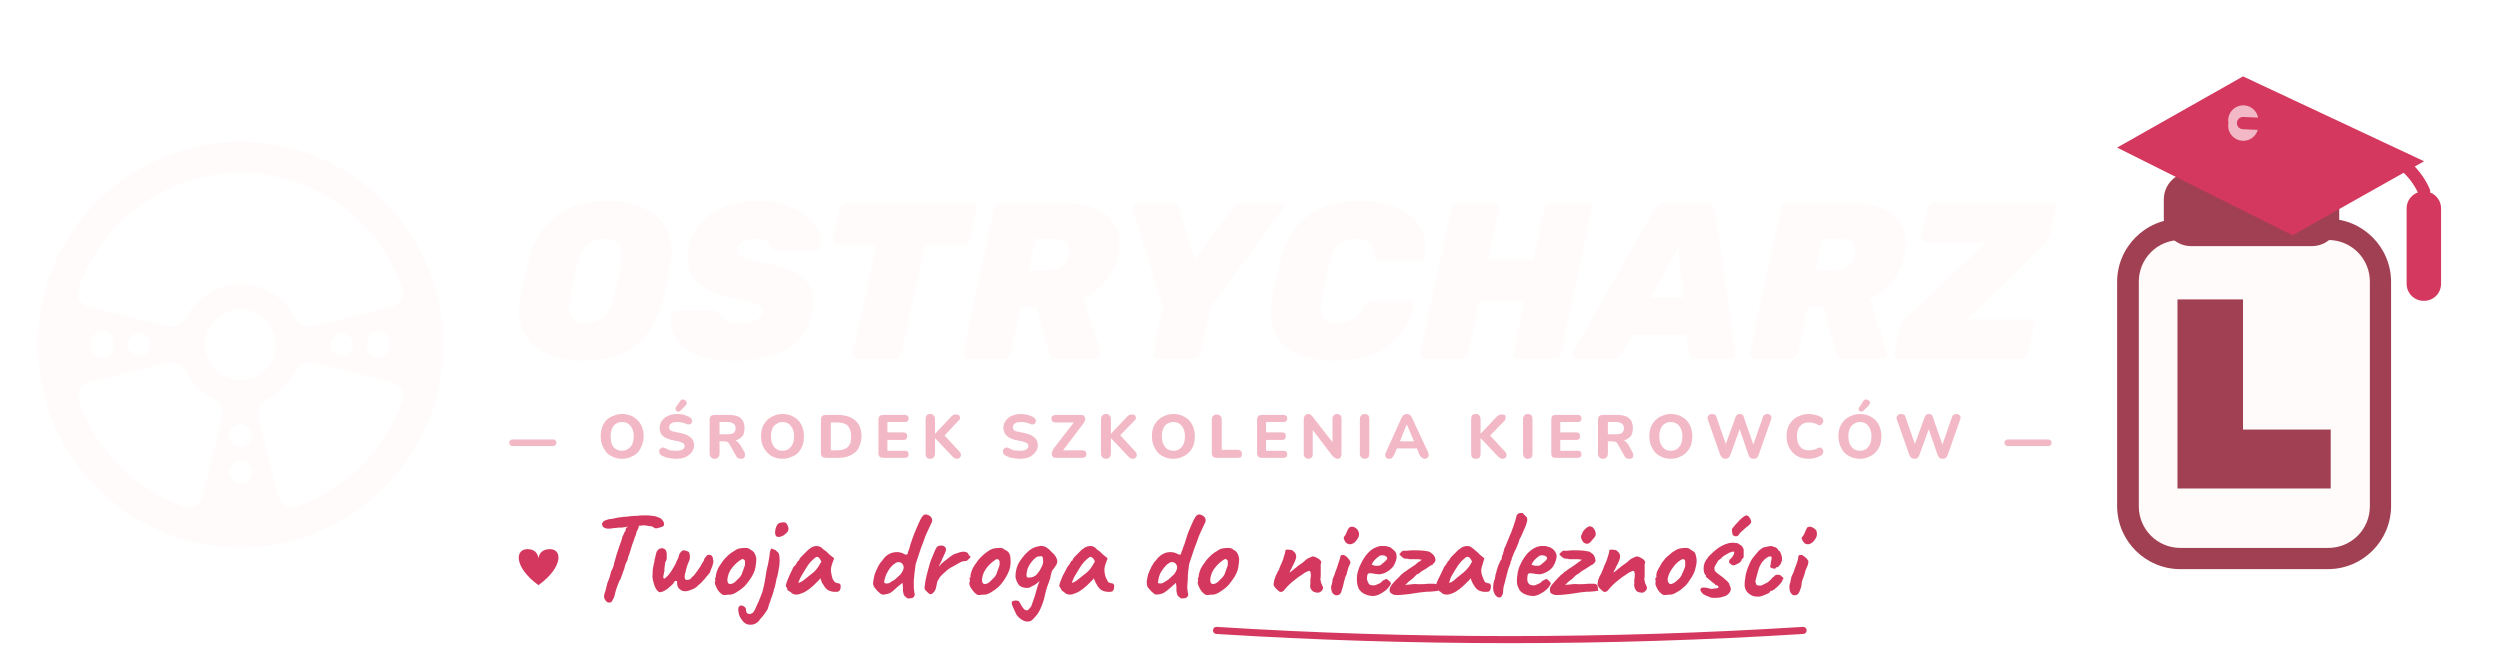
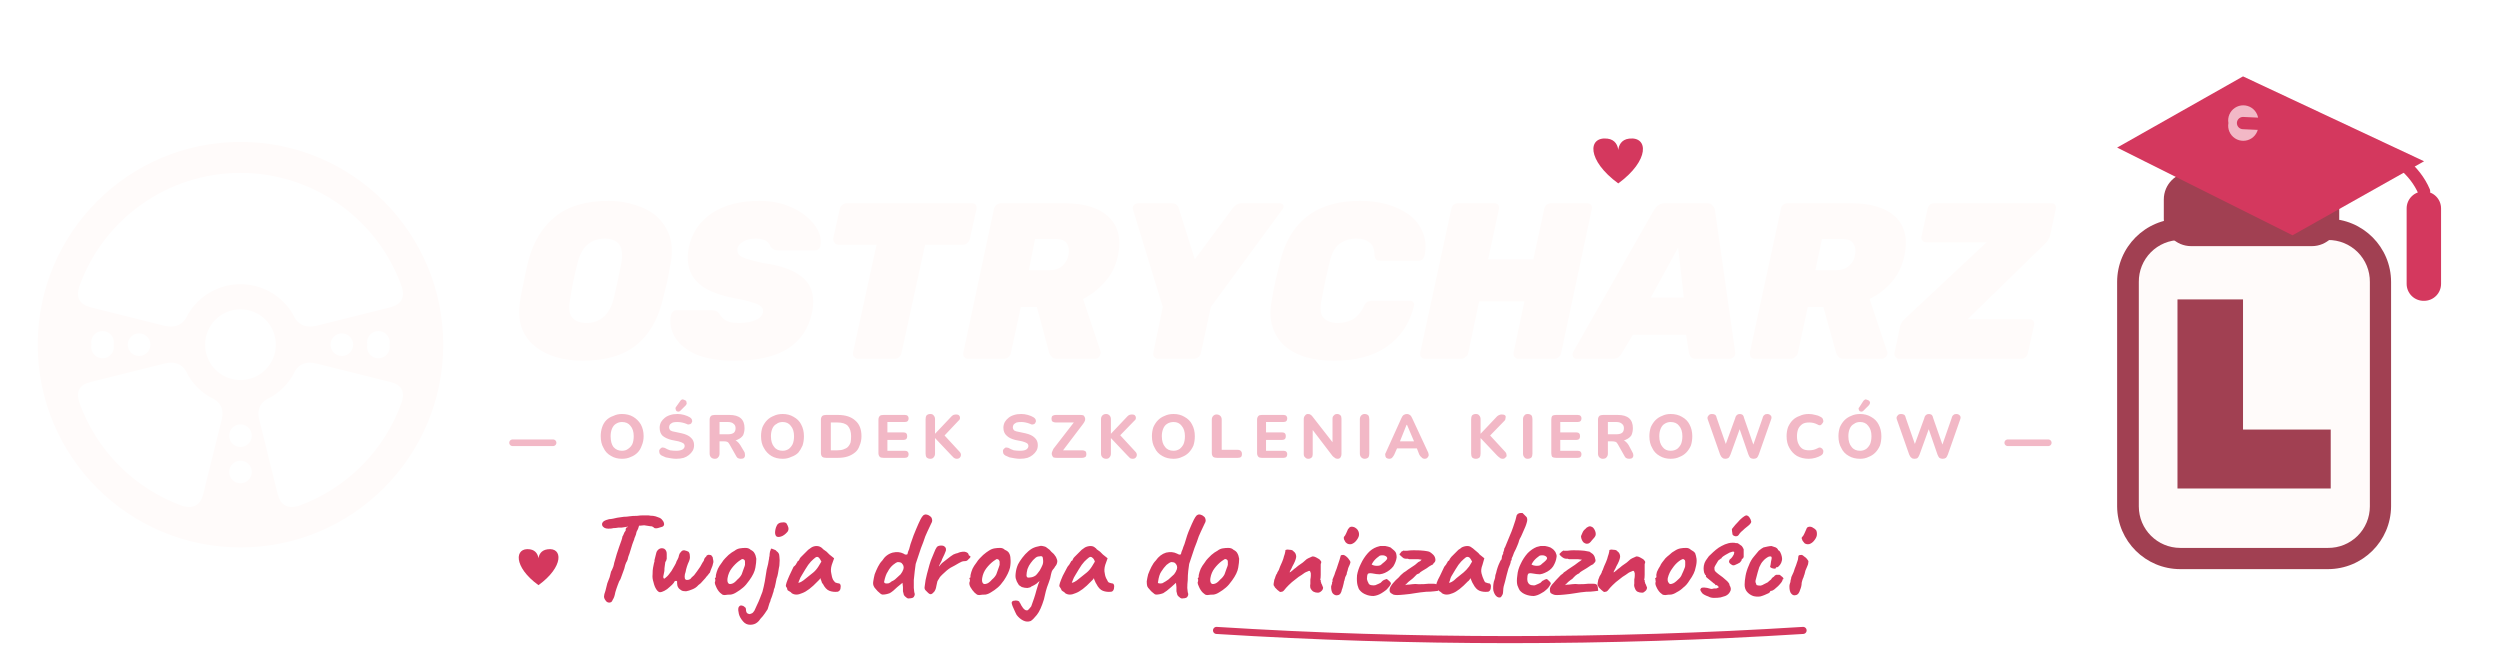
<svg xmlns="http://www.w3.org/2000/svg" viewBox="0 0 5302 1387" width="5302" height="1387" role="img" aria-label="OSK Ostrycharz — Ośrodek Szkolenia Kierowców">
  <path fill="#FFFBFA" d="M80,731A430,430 0 1,1 940,731A430,430 0 1,1 80,731ZM852,608A363,363 0 0,0 168,608Q157,643 193,652L349,691Q385,699 399,666A129,129 0 0,1 621,666Q635,699 671,691L827,652Q863,643 852,608ZM168,853A363,363 0 0,0 387,1073Q422,1083 431,1048L470,891Q479,856 445,842A129,129 0 0,1 399,796Q385,762 349,771L193,810Q157,818 168,853ZM633,1073A363,363 0 0,0 852,853Q863,818 827,810L671,771Q635,762 621,796A129,129 0 0,1 575,842Q541,856 550,891L589,1048Q598,1083 633,1073ZM435,731A75,75 0 1,0 585,731A75,75 0 1,0 435,731ZM701,731A24,24 0 1,0 749,731A24,24 0 1,0 701,731ZM271,731A24,24 0 1,0 319,731A24,24 0 1,0 271,731ZM779,731A24,24 0 1,0 826,731A24,24 0 1,0 779,731ZM194,731A24,24 0 1,0 241,731A24,24 0 1,0 194,731ZM486,924A24,24 0 1,0 534,924A24,24 0 1,0 486,924ZM486,1001A24,24 0 1,0 534,1001A24,24 0 1,0 486,1001Z" />
  <path fill="#FFFBFA" d="M1235 765Q1204 765 1178 757Q1152 749 1133 733Q1114 717 1106 694Q1098 670 1103 638Q1106 618 1111 597Q1115 576 1120 555Q1136 493 1177 460Q1218 426 1291 426Q1321 426 1348 435Q1374 443 1393 459Q1411 476 1420 500Q1428 524 1423 555Q1419 576 1415 597Q1410 618 1405 638Q1389 701 1348 733Q1307 765 1235 765ZM1244 685Q1264 685 1279 673Q1294 661 1301 635Q1306 615 1310 596Q1314 576 1318 557Q1322 530 1313 518Q1303 506 1283 506Q1262 506 1247 518Q1232 530 1225 557Q1220 576 1216 596Q1212 615 1209 635Q1204 661 1213 673Q1223 685 1244 685Z M1558 765Q1509 765 1477 752Q1446 738 1432 716Q1418 693 1423 668Q1424 664 1427 661Q1430 658 1434 658H1509Q1516 658 1520 660Q1523 662 1526 666Q1529 671 1534 676Q1539 680 1547 683Q1555 685 1567 685Q1588 685 1602 679Q1615 674 1618 663Q1620 655 1614 650Q1609 645 1594 641Q1580 636 1555 632Q1520 625 1497 612Q1473 598 1464 576Q1455 554 1461 524Q1471 478 1510 452Q1549 426 1611 426Q1642 426 1667 435Q1692 444 1709 458Q1727 473 1735 489Q1743 506 1740 521Q1740 525 1736 528Q1733 531 1729 531H1650Q1644 531 1641 529Q1637 527 1634 523Q1633 517 1625 511Q1617 506 1603 506Q1587 506 1577 512Q1567 517 1564 527Q1563 535 1567 540Q1571 545 1584 549Q1596 553 1619 558Q1662 564 1687 578Q1712 592 1720 613Q1728 634 1722 664Q1711 714 1670 740Q1629 765 1558 765Z M1819 761Q1815 761 1812 757Q1808 754 1809 748L1859 519H1778Q1773 519 1770 515Q1767 511 1767 506L1781 443Q1782 438 1787 434Q1791 431 1796 431H2061Q2066 431 2069 434Q2072 438 2071 443L2057 506Q2056 511 2052 515Q2048 519 2043 519H1962L1912 748Q1911 754 1907 757Q1903 761 1898 761Z M2053 761Q2048 761 2045 757Q2042 754 2043 748L2108 443Q2109 438 2114 434Q2118 431 2123 431H2257Q2321 431 2351 460Q2382 489 2371 542Q2364 575 2343 598Q2323 621 2297 634L2334 745Q2334 747 2335 748Q2335 749 2334 750Q2333 755 2330 758Q2326 761 2322 761H2242Q2233 761 2230 756Q2226 752 2225 748L2199 651H2165L2144 748Q2143 754 2139 757Q2135 761 2129 761ZM2182 573H2226Q2243 573 2253 564Q2263 555 2266 541Q2269 527 2263 517Q2257 507 2240 507H2195Z M2456 761Q2451 761 2448 757Q2445 754 2446 748L2466 651L2403 445Q2401 440 2404 436Q2408 431 2414 431H2484Q2493 431 2496 435Q2500 439 2500 442L2534 550L2614 442Q2616 439 2621 435Q2626 431 2635 431H2713Q2720 431 2722 436Q2723 441 2719 445L2568 651L2547 748Q2546 754 2542 757Q2537 761 2532 761Z M2829 765Q2797 765 2771 758Q2744 750 2725 734Q2707 718 2699 694Q2691 670 2697 638Q2700 618 2705 596Q2710 574 2715 554Q2726 511 2748 483Q2771 454 2805 440Q2839 426 2885 426Q2914 426 2941 433Q2968 441 2988 455Q3008 470 3017 492Q3027 514 3021 543Q3020 547 3017 550Q3013 553 3009 553H2929Q2922 553 2919 551Q2916 548 2915 541Q2915 521 2904 514Q2894 506 2877 506Q2856 506 2841 517Q2826 528 2820 556Q2810 595 2803 635Q2797 663 2807 674Q2817 685 2837 685Q2854 685 2868 678Q2882 670 2892 651Q2895 643 2899 641Q2903 638 2911 638H2991Q2995 638 2997 641Q3000 644 2999 648Q2992 677 2977 699Q2962 721 2940 736Q2918 751 2890 758Q2862 765 2829 765Z M3023 761Q3017 761 3014 757Q3011 754 3012 748L3078 443Q3079 438 3083 434Q3087 431 3092 431H3169Q3174 431 3177 434Q3180 438 3179 443L3156 550H3252L3275 443Q3276 438 3280 434Q3285 431 3290 431H3366Q3371 431 3374 434Q3377 438 3376 443L3311 748Q3310 754 3306 757Q3302 761 3296 761H3220Q3215 761 3212 757Q3209 754 3210 748L3233 639H3137L3114 748Q3113 754 3108 757Q3104 761 3099 761Z M3344 761Q3338 761 3336 756Q3334 752 3336 747L3508 445Q3511 440 3516 436Q3522 431 3531 431H3620Q3629 431 3632 436Q3636 440 3637 445L3680 747Q3681 753 3677 757Q3673 761 3668 761H3597Q3589 761 3586 757Q3583 753 3582 749L3576 710H3463L3439 750Q3437 754 3433 757Q3428 761 3420 761ZM3501 631H3571L3559 525Z M3721 761Q3716 761 3713 757Q3711 754 3711 748L3777 443Q3777 438 3782 434Q3786 431 3791 431H3925Q3989 431 4020 460Q4050 489 4039 542Q4032 575 4012 598Q3992 621 3965 634L4002 745Q4003 747 4003 748Q4003 749 4003 750Q4002 755 3998 758Q3995 761 3990 761H3911Q3902 761 3898 756Q3895 752 3894 748L3867 651H3834L3813 748Q3812 754 3807 757Q3803 761 3798 761ZM3850 573H3895Q3911 573 3921 564Q3932 555 3934 541Q3937 527 3931 517Q3925 507 3908 507H3864Z M4028 761Q4023 761 4020 757Q4017 754 4018 748L4030 691Q4032 685 4035 681Q4039 677 4041 675L4213 514H4085Q4080 514 4077 510Q4074 507 4075 502L4088 443Q4089 438 4093 434Q4097 431 4103 431H4350Q4356 431 4358 434Q4361 438 4360 443L4348 499Q4347 504 4344 508Q4342 512 4339 515L4173 677H4304Q4309 677 4312 680Q4315 684 4314 689L4301 748Q4300 754 4296 757Q4292 761 4287 761Z" />
  <path fill="#F2B8C6" d="M1319 973Q1306 973 1296 967Q1285 961 1280 950Q1274 940 1274 925Q1274 915 1277 906Q1280 897 1286 891Q1292 885 1301 882Q1309 878 1319 878Q1333 878 1343 884Q1353 890 1359 900Q1365 911 1365 925Q1365 936 1361 945Q1358 954 1352 960Q1346 966 1338 969Q1330 973 1319 973ZM1319 956Q1327 956 1332 952Q1338 948 1341 942Q1344 935 1344 925Q1344 911 1337 903Q1331 895 1319 895Q1312 895 1306 899Q1301 902 1298 909Q1295 916 1295 925Q1295 940 1301 948Q1308 956 1319 956Z M1434 973Q1429 973 1423 972Q1417 971 1412 970Q1407 968 1403 966Q1400 964 1399 962Q1398 959 1398 956Q1398 954 1400 952Q1402 950 1404 949Q1407 949 1410 950Q1415 953 1421 955Q1428 956 1434 956Q1443 956 1448 953Q1452 950 1452 946Q1452 942 1449 940Q1446 938 1439 936L1424 933Q1412 930 1405 924Q1399 918 1399 907Q1399 901 1402 895Q1405 890 1410 886Q1415 882 1422 880Q1428 878 1437 878Q1444 878 1451 880Q1458 882 1463 885Q1466 887 1467 889Q1468 891 1468 894Q1467 896 1466 898Q1464 900 1461 900Q1459 901 1456 899Q1451 897 1446 896Q1442 895 1436 895Q1431 895 1427 896Q1423 898 1421 900Q1419 903 1419 906Q1419 910 1422 913Q1425 915 1432 916L1446 919Q1459 922 1465 928Q1472 934 1472 944Q1472 951 1469 956Q1466 961 1461 965Q1456 969 1450 971Q1443 973 1434 973ZM1443 871Q1441 873 1439 873Q1437 873 1435 872Q1433 870 1433 868Q1432 866 1433 864L1443 850Q1444 848 1447 847Q1449 847 1451 848Q1453 849 1455 850Q1456 852 1456 854Q1457 856 1455 859Z M1516 973Q1511 973 1508 970Q1505 967 1505 962V890Q1505 885 1508 882Q1511 880 1516 880H1547Q1563 880 1571 887Q1579 894 1579 908Q1579 916 1576 923Q1572 929 1565 932Q1558 936 1547 936L1549 933H1554Q1559 933 1563 936Q1567 939 1570 944L1579 959Q1580 962 1580 966Q1580 969 1578 971Q1576 973 1571 973Q1567 973 1564 971Q1562 969 1560 965L1547 942Q1545 938 1542 937Q1540 936 1536 936H1526V962Q1526 967 1523 970Q1521 973 1516 973ZM1526 921H1544Q1552 921 1556 918Q1560 915 1560 908Q1560 902 1556 899Q1552 895 1544 895H1526Z M1660 973Q1646 973 1636 967Q1626 961 1620 950Q1614 940 1614 925Q1614 915 1617 906Q1621 897 1627 891Q1633 885 1641 882Q1649 878 1660 878Q1673 878 1683 884Q1694 890 1699 900Q1705 911 1705 925Q1705 936 1702 945Q1698 954 1693 960Q1687 966 1678 969Q1670 973 1660 973ZM1660 956Q1667 956 1673 952Q1678 948 1681 942Q1684 935 1684 925Q1684 911 1677 903Q1671 895 1660 895Q1652 895 1647 899Q1641 902 1638 909Q1635 916 1635 925Q1635 940 1642 948Q1648 956 1660 956Z M1752 971Q1747 971 1744 969Q1741 966 1741 961V890Q1741 885 1744 882Q1747 880 1752 880H1777Q1801 880 1814 892Q1827 903 1827 925Q1827 936 1823 945Q1820 954 1814 959Q1807 965 1798 968Q1789 971 1777 971ZM1762 955H1776Q1784 955 1789 953Q1795 951 1798 948Q1802 944 1804 938Q1805 933 1805 925Q1805 911 1798 903Q1791 896 1776 896H1762Z M1874 971Q1868 971 1866 969Q1863 966 1863 961V890Q1863 885 1866 882Q1868 880 1874 880H1919Q1923 880 1925 882Q1927 884 1927 887Q1927 891 1925 893Q1923 895 1919 895H1882V917H1916Q1920 917 1922 919Q1924 921 1924 925Q1924 929 1922 931Q1920 933 1916 933H1882V956H1919Q1923 956 1925 958Q1927 960 1927 963Q1927 967 1925 969Q1923 971 1919 971Z M1973 973Q1968 973 1965 970Q1963 967 1963 962V889Q1963 884 1965 881Q1968 878 1973 878Q1978 878 1980 881Q1983 884 1983 889V920H1983L2018 883Q2020 881 2022 880Q2025 879 2028 879Q2032 879 2034 881Q2036 883 2036 886Q2036 890 2033 892L1999 928L1999 919L2035 958Q2038 961 2038 965Q2038 968 2036 970Q2034 973 2029 973Q2026 973 2023 971Q2021 969 2018 966L1983 929H1983V962Q1983 967 1980 970Q1978 973 1973 973Z M2163 973Q2158 973 2152 972Q2146 971 2141 970Q2136 968 2132 966Q2129 964 2128 962Q2127 959 2127 956Q2127 954 2129 952Q2131 950 2133 949Q2136 949 2139 950Q2144 953 2150 955Q2157 956 2163 956Q2173 956 2177 953Q2181 950 2181 946Q2181 942 2178 940Q2175 938 2168 936L2153 933Q2141 930 2135 924Q2128 918 2128 907Q2128 901 2131 895Q2134 890 2139 886Q2144 882 2151 880Q2157 878 2166 878Q2173 878 2180 880Q2187 882 2192 885Q2195 887 2196 889Q2197 891 2197 894Q2196 896 2195 898Q2193 900 2191 900Q2188 901 2185 899Q2180 897 2175 896Q2171 895 2166 895Q2160 895 2156 896Q2152 898 2150 900Q2148 903 2148 906Q2148 910 2151 913Q2154 915 2161 916L2175 919Q2188 922 2194 928Q2201 934 2201 944Q2201 951 2198 956Q2195 961 2190 965Q2185 969 2179 971Q2172 973 2163 973Z M2241 971Q2237 971 2234 970Q2232 968 2231 965Q2230 963 2231 959Q2232 956 2234 952L2282 890V896H2239Q2235 896 2232 894Q2230 892 2230 888Q2230 884 2232 882Q2235 880 2239 880H2291Q2295 880 2298 881Q2300 883 2301 886Q2302 888 2301 892Q2300 895 2297 899L2250 961V955H2295Q2299 955 2302 957Q2304 959 2304 963Q2304 967 2302 969Q2299 971 2295 971Z M2346 973Q2341 973 2338 970Q2335 967 2335 962V889Q2335 884 2338 881Q2341 878 2346 878Q2350 878 2353 881Q2356 884 2356 889V920H2356L2391 883Q2393 881 2395 880Q2398 879 2401 879Q2405 879 2407 881Q2409 883 2409 886Q2409 890 2406 892L2371 928L2372 919L2408 958Q2411 961 2411 965Q2411 968 2409 970Q2407 973 2402 973Q2398 973 2396 971Q2394 969 2391 966L2356 929H2356V962Q2356 967 2353 970Q2351 973 2346 973Z M2489 973Q2475 973 2465 967Q2454 961 2449 950Q2443 940 2443 925Q2443 915 2446 906Q2450 897 2456 891Q2462 885 2470 882Q2478 878 2489 878Q2502 878 2512 884Q2523 890 2528 900Q2534 911 2534 925Q2534 936 2531 945Q2527 954 2521 960Q2515 966 2507 969Q2499 973 2489 973ZM2489 956Q2496 956 2502 952Q2507 948 2510 942Q2513 935 2513 925Q2513 911 2506 903Q2500 895 2489 895Q2481 895 2475 899Q2470 902 2467 909Q2464 916 2464 925Q2464 940 2471 948Q2477 956 2489 956Z M2581 971Q2576 971 2573 969Q2570 966 2570 961V890Q2570 885 2573 882Q2576 879 2580 879Q2585 879 2588 882Q2591 885 2591 890V954H2625Q2630 954 2632 957Q2634 959 2634 963Q2634 967 2632 969Q2630 971 2625 971Z M2676 971Q2671 971 2669 969Q2666 966 2666 961V890Q2666 885 2669 882Q2671 880 2676 880H2722Q2726 880 2728 882Q2730 884 2730 887Q2730 891 2728 893Q2726 895 2722 895H2685V917H2719Q2723 917 2725 919Q2727 921 2727 925Q2727 929 2725 931Q2723 933 2719 933H2685V956H2722Q2726 956 2728 958Q2730 960 2730 963Q2730 967 2728 969Q2726 971 2722 971Z M2775 973Q2770 973 2768 970Q2765 968 2765 963V889Q2765 884 2768 881Q2770 878 2774 878Q2778 878 2780 880Q2782 881 2784 884L2830 943H2826V888Q2826 883 2829 881Q2831 878 2836 878Q2840 878 2843 881Q2845 883 2845 888V963Q2845 967 2843 970Q2841 973 2837 973Q2833 973 2831 971Q2829 970 2826 967L2781 908H2784V963Q2784 968 2782 970Q2779 973 2775 973Z M2894 973Q2890 973 2887 970Q2884 967 2884 962V889Q2884 884 2887 881Q2890 878 2894 878Q2899 878 2902 881Q2904 884 2904 889V962Q2904 967 2902 970Q2899 973 2894 973Z M2946 973Q2943 973 2940 971Q2938 969 2938 966Q2937 963 2939 960L2972 887Q2974 882 2977 880Q2980 878 2984 878Q2987 878 2990 880Q2993 882 2995 887L3029 960Q3030 963 3030 966Q3029 969 3027 971Q3025 973 3022 973Q3017 973 3015 970Q3012 968 3010 964L3003 946L3011 951H2956L2965 946L2957 964Q2955 968 2953 970Q2951 973 2946 973ZM2983 901 2967 941 2963 936H3004L3001 941L2984 901Z M3130 973Q3125 973 3122 970Q3120 967 3120 962V889Q3120 884 3122 881Q3125 878 3130 878Q3135 878 3137 881Q3140 884 3140 889V920H3140L3175 883Q3177 881 3180 880Q3182 879 3185 879Q3190 879 3192 881Q3194 883 3193 886Q3193 890 3191 892L3156 928L3156 919L3192 958Q3195 961 3195 965Q3196 968 3193 970Q3191 973 3187 973Q3183 973 3181 971Q3178 969 3175 966L3140 929H3140V962Q3140 967 3138 970Q3135 973 3130 973Z M3240 973Q3235 973 3233 970Q3230 967 3230 962V889Q3230 884 3233 881Q3235 878 3240 878Q3245 878 3248 881Q3250 884 3250 889V962Q3250 967 3248 970Q3245 973 3240 973Z M3300 971Q3295 971 3292 969Q3290 966 3290 961V890Q3290 885 3292 882Q3295 880 3300 880H3346Q3350 880 3352 882Q3354 884 3354 887Q3354 891 3352 893Q3350 895 3346 895H3309V917H3343Q3347 917 3349 919Q3351 921 3351 925Q3351 929 3349 931Q3347 933 3343 933H3309V956H3346Q3350 956 3352 958Q3354 960 3354 963Q3354 967 3352 969Q3350 971 3346 971Z M3399 973Q3395 973 3392 970Q3389 967 3389 962V890Q3389 885 3392 882Q3395 880 3400 880H3431Q3447 880 3455 887Q3463 894 3463 908Q3463 916 3460 923Q3456 929 3449 932Q3442 936 3431 936L3432 933H3438Q3443 933 3447 936Q3451 939 3454 944L3462 959Q3464 962 3464 966Q3464 969 3462 971Q3460 973 3455 973Q3451 973 3448 971Q3446 969 3444 965L3431 942Q3429 938 3426 937Q3423 936 3419 936H3410V962Q3410 967 3407 970Q3405 973 3399 973ZM3410 921H3428Q3436 921 3440 918Q3444 915 3444 908Q3444 902 3440 899Q3436 895 3428 895H3410Z M3543 973Q3530 973 3520 967Q3509 961 3504 950Q3498 940 3498 925Q3498 915 3501 906Q3505 897 3511 891Q3517 885 3525 882Q3533 878 3543 878Q3557 878 3567 884Q3578 890 3583 900Q3589 911 3589 925Q3589 936 3586 945Q3582 954 3576 960Q3570 966 3562 969Q3554 973 3543 973ZM3543 956Q3551 956 3557 952Q3562 948 3565 942Q3568 935 3568 925Q3568 911 3561 903Q3555 895 3543 895Q3536 895 3530 899Q3525 902 3522 909Q3519 916 3519 925Q3519 940 3526 948Q3532 956 3543 956Z M3659 973Q3655 973 3653 971Q3650 969 3648 964L3622 890Q3620 885 3623 882Q3625 878 3631 878Q3635 878 3638 880Q3640 882 3641 887L3663 950H3657L3680 887Q3681 882 3684 880Q3686 878 3690 878Q3693 878 3696 880Q3698 882 3699 887L3721 950H3716L3738 887Q3739 882 3742 880Q3744 878 3748 878Q3753 878 3756 882Q3758 885 3756 890L3730 964Q3728 969 3726 971Q3723 973 3719 973Q3715 973 3712 971Q3710 969 3708 964L3688 906H3691L3670 964Q3668 969 3666 971Q3663 973 3659 973Z M3836 973Q3822 973 3811 967Q3801 961 3795 950Q3789 940 3789 925Q3789 915 3792 906Q3796 897 3802 891Q3808 885 3817 882Q3825 878 3836 878Q3843 878 3850 880Q3856 881 3861 884Q3865 886 3866 889Q3867 892 3867 894Q3866 897 3864 899Q3863 901 3860 902Q3857 902 3854 900Q3850 898 3846 897Q3842 896 3837 896Q3828 896 3823 899Q3817 903 3814 909Q3811 916 3811 925Q3811 935 3814 941Q3817 948 3823 952Q3828 955 3837 955Q3841 955 3846 954Q3850 953 3854 951Q3857 949 3860 949Q3863 950 3865 952Q3866 954 3867 956Q3867 959 3866 962Q3865 964 3862 966Q3857 969 3850 971Q3843 973 3836 973Z M3945 973Q3931 973 3921 967Q3910 961 3905 950Q3899 940 3899 925Q3899 915 3902 906Q3906 897 3912 891Q3918 885 3926 882Q3934 878 3945 878Q3958 878 3968 884Q3979 890 3984 900Q3990 911 3990 925Q3990 936 3987 945Q3983 954 3977 960Q3971 966 3963 969Q3955 973 3945 973ZM3945 956Q3952 956 3958 952Q3963 948 3966 942Q3969 935 3969 925Q3969 911 3962 903Q3956 895 3945 895Q3937 895 3932 899Q3926 902 3923 909Q3920 916 3920 925Q3920 940 3927 948Q3933 956 3945 956ZM3952 871Q3950 873 3948 873Q3946 873 3944 872Q3942 870 3942 868Q3941 866 3943 864L3952 850Q3954 848 3956 847Q3958 847 3960 848Q3963 849 3964 850Q3966 852 3966 854Q3966 856 3964 859Z M4060 973Q4056 973 4054 971Q4051 969 4049 964L4023 890Q4021 885 4024 882Q4026 878 4032 878Q4036 878 4039 880Q4041 882 4042 887L4064 950H4058L4081 887Q4082 882 4085 880Q4087 878 4091 878Q4094 878 4097 880Q4099 882 4100 887L4122 950H4117L4139 887Q4140 882 4143 880Q4145 878 4149 878Q4154 878 4157 882Q4159 885 4157 890L4131 964Q4129 969 4127 971Q4124 973 4120 973Q4116 973 4113 971Q4111 969 4109 964L4089 906H4092L4071 964Q4069 969 4067 971Q4065 973 4060 973Z" />
  <path stroke="#F2B8C6" stroke-width="14" stroke-linecap="round" d="M1087,939h86M4258,939h86" />
  <path fill="#D4385E" d="M1292 1278Q1287 1278 1284 1273Q1281 1269 1281 1265Q1281 1261 1284 1253Q1286 1245 1288 1237Q1291 1229 1293 1224Q1294 1220 1295 1216Q1296 1213 1296 1212Q1297 1211 1299 1206Q1301 1202 1302 1197Q1302 1195 1304 1189Q1306 1183 1308 1175Q1311 1167 1313 1160Q1316 1152 1318 1146Q1320 1140 1320 1138Q1322 1135 1323 1132Q1324 1129 1325 1128Q1326 1127 1327 1125Q1327 1124 1327 1122Q1327 1121 1328 1120Q1329 1120 1329 1118Q1330 1118 1330 1118Q1330 1119 1332 1117L1333 1108L1357 1108Q1356 1111 1355 1116Q1354 1121 1350 1128Q1349 1134 1347 1138Q1345 1142 1345 1144Q1345 1144 1343 1149Q1341 1154 1339 1161Q1337 1168 1335 1174Q1332 1181 1331 1187Q1329 1192 1328 1193Q1326 1197 1324 1206Q1321 1214 1316 1228Q1313 1232 1310 1241Q1307 1249 1305 1256Q1303 1267 1300 1271Q1298 1276 1296 1277Q1294 1278 1292 1278ZM1295 1121Q1284 1122 1280 1118Q1276 1115 1277 1110Q1278 1107 1281 1105Q1284 1103 1292 1101Q1295 1101 1300 1100Q1304 1099 1309 1098Q1317 1097 1323 1096Q1329 1096 1335 1095Q1341 1094 1351 1094Q1358 1093 1364 1093Q1369 1093 1369 1093Q1370 1093 1375 1093Q1380 1094 1385 1094Q1391 1095 1393 1096Q1400 1098 1403 1101Q1407 1105 1408 1109Q1409 1112 1408 1114Q1407 1116 1405 1117Q1399 1119 1395 1120Q1391 1121 1388 1120Q1386 1118 1384 1117Q1383 1116 1379 1116Q1374 1115 1366 1114Q1358 1115 1353 1115Q1347 1115 1347 1117L1331 1117L1318 1119Q1316 1119 1311 1119Q1306 1120 1301 1120Q1297 1121 1295 1121Z M1400 1256Q1396 1256 1392 1250Q1388 1244 1386 1235Q1383 1226 1384 1218Q1384 1209 1385 1204Q1386 1199 1387 1194Q1388 1192 1388 1191Q1388 1190 1388 1188Q1389 1185 1390 1180Q1391 1175 1392 1172Q1393 1169 1394 1168Q1397 1164 1401 1163Q1405 1162 1409 1164Q1412 1166 1413 1169Q1414 1171 1414 1175Q1414 1180 1414 1185Q1413 1190 1411 1192Q1411 1193 1410 1199Q1409 1205 1409 1211Q1408 1217 1407 1221Q1406 1225 1408 1227Q1409 1228 1413 1224Q1417 1221 1424 1211Q1429 1203 1431 1199Q1434 1194 1435 1190Q1437 1187 1439 1182Q1440 1177 1441 1175Q1442 1172 1444 1171Q1446 1167 1451 1167Q1456 1168 1460 1170Q1463 1173 1463 1179Q1464 1184 1461 1191Q1459 1195 1457 1201Q1455 1207 1454 1213Q1452 1218 1452 1223Q1452 1228 1454 1229Q1455 1230 1457 1230Q1461 1230 1464 1228Q1466 1225 1472 1220Q1474 1217 1478 1212Q1481 1208 1485 1202Q1488 1197 1490 1193Q1493 1189 1493 1188Q1493 1186 1495 1183Q1497 1181 1498 1180Q1498 1178 1501 1177Q1503 1176 1506 1177Q1509 1177 1510 1180Q1512 1181 1512 1185Q1513 1189 1513 1192Q1512 1195 1511 1200Q1509 1205 1507 1210Q1506 1215 1504 1216Q1503 1217 1501 1220Q1498 1223 1496 1226Q1489 1234 1486 1237Q1483 1239 1481 1241Q1476 1247 1468 1250Q1461 1253 1455 1254Q1448 1254 1445 1252Q1436 1247 1436 1237Q1436 1235 1436 1233Q1435 1232 1435 1232Q1434 1232 1432 1232Q1430 1233 1429 1236Q1426 1240 1420 1245Q1415 1250 1409 1253Q1403 1256 1400 1256Z M1537 1262Q1534 1262 1532 1261Q1530 1259 1527 1257Q1522 1252 1519 1245Q1516 1239 1516 1235Q1517 1233 1517 1231Q1517 1229 1517 1229Q1516 1227 1516 1227Q1517 1226 1517 1225Q1519 1225 1518 1222Q1518 1220 1520 1213Q1522 1206 1526 1200Q1528 1197 1531 1193Q1534 1188 1538 1184Q1542 1180 1545 1177Q1552 1171 1558 1168Q1563 1164 1569 1163Q1575 1162 1581 1162Q1588 1162 1592 1166Q1598 1169 1600 1173Q1603 1178 1604 1185Q1604 1193 1602 1204Q1600 1216 1589 1231Q1582 1241 1576 1246Q1569 1252 1562 1256Q1556 1260 1550 1261Q1543 1261 1537 1262ZM1564 1229Q1570 1224 1573 1218Q1575 1212 1578 1204Q1579 1202 1580 1198Q1580 1195 1580 1191Q1580 1188 1578 1187Q1576 1185 1573 1186Q1571 1187 1567 1190Q1559 1196 1552 1205Q1545 1214 1543 1226Q1542 1233 1544 1236Q1546 1240 1552 1238Q1557 1237 1564 1229Z M1606 1320Q1600 1325 1591 1325Q1582 1325 1576 1318Q1569 1310 1567 1302Q1565 1294 1566 1289Q1568 1284 1572 1284Q1573 1284 1576 1285Q1578 1286 1580 1288Q1582 1289 1582 1292Q1582 1296 1583 1298Q1584 1301 1588 1302Q1590 1303 1594 1301Q1597 1300 1600 1295Q1602 1291 1605 1284Q1609 1276 1612 1268Q1615 1260 1617 1255Q1620 1244 1622 1233Q1624 1221 1626 1208Q1628 1201 1629 1196Q1630 1191 1630 1190Q1630 1189 1631 1185Q1631 1182 1632 1179Q1632 1175 1633 1170Q1635 1165 1635 1164Q1635 1163 1638 1164Q1641 1165 1643 1166Q1646 1167 1647 1169Q1650 1171 1651 1173Q1653 1176 1653 1181Q1654 1187 1653 1198Q1653 1200 1652 1204Q1651 1209 1650 1216Q1649 1222 1647 1227Q1646 1233 1645 1237Q1644 1241 1643 1246Q1641 1250 1641 1252Q1641 1254 1639 1259Q1638 1263 1636 1268Q1634 1272 1634 1274Q1634 1275 1632 1279Q1631 1283 1628 1292Q1626 1295 1622 1301Q1618 1307 1613 1312Q1609 1318 1606 1320ZM1646 1137Q1643 1133 1644 1126Q1645 1118 1649 1112Q1653 1108 1659 1108Q1665 1107 1668 1110Q1671 1115 1672 1119Q1673 1124 1670 1128Q1663 1136 1656 1138Q1649 1140 1646 1137Z M1679 1258Q1678 1256 1674 1254Q1670 1252 1670 1251Q1670 1250 1669 1247Q1668 1245 1667 1244Q1666 1242 1668 1236Q1670 1230 1674 1221Q1678 1212 1683 1202Q1686 1200 1688 1197Q1690 1193 1691 1192Q1691 1191 1692 1190Q1693 1189 1694 1189L1696 1185Q1696 1184 1699 1181Q1702 1178 1706 1174Q1710 1170 1714 1166Q1718 1163 1721 1161Q1726 1158 1732 1158Q1738 1158 1743 1162Q1743 1162 1746 1165Q1749 1167 1753 1170Q1756 1173 1759 1176L1769 1184L1764 1198Q1761 1208 1763 1216Q1764 1224 1767 1230Q1769 1233 1771 1235Q1773 1236 1777 1237Q1779 1237 1781 1238Q1783 1240 1783 1243Q1783 1249 1781 1252Q1778 1255 1776 1255Q1767 1256 1759 1253Q1751 1250 1745 1238Q1743 1237 1742 1232Q1740 1228 1740 1226Q1739 1228 1737 1230Q1735 1232 1734 1233Q1715 1253 1701 1258Q1688 1264 1679 1258ZM1693 1236Q1695 1236 1699 1234Q1703 1232 1710 1226Q1719 1219 1725 1214Q1731 1209 1736 1201L1742 1191Q1739 1185 1737 1183Q1735 1181 1733 1181Q1730 1181 1725 1186Q1720 1190 1714 1198Q1708 1207 1701 1219Q1697 1225 1695 1231Q1693 1236 1693 1236Z M1929 1269Q1925 1270 1922 1267Q1919 1265 1917 1262Q1916 1257 1915 1254Q1915 1250 1915 1245L1914 1236L1903 1245Q1894 1254 1887 1258Q1879 1261 1872 1261Q1869 1261 1865 1257Q1861 1254 1858 1250Q1854 1246 1853 1243Q1851 1239 1852 1233Q1853 1226 1855 1218Q1858 1210 1862 1202Q1866 1194 1871 1189Q1879 1176 1893 1172Q1906 1169 1916 1174Q1920 1177 1923 1176Q1925 1176 1925 1173Q1926 1169 1928 1165Q1929 1161 1931 1154Q1938 1133 1943 1122Q1948 1110 1952 1102Q1955 1096 1958 1093Q1961 1091 1963 1091Q1966 1091 1970 1093Q1975 1096 1976 1099Q1977 1102 1977 1104Q1977 1107 1975 1110Q1972 1116 1967 1127Q1962 1137 1958 1150Q1953 1162 1949 1175Q1945 1187 1942 1196Q1941 1202 1940 1211Q1939 1220 1938 1230Q1938 1239 1938 1247Q1939 1254 1939 1256Q1941 1261 1939 1264Q1938 1267 1935 1268Q1932 1269 1929 1269ZM1885 1237Q1889 1235 1891 1233Q1894 1232 1898 1229Q1906 1222 1910 1218Q1914 1213 1916 1207Q1917 1203 1916 1200Q1915 1197 1912 1194Q1909 1192 1904 1192Q1900 1193 1894 1198Q1887 1204 1883 1212Q1878 1219 1875 1234Q1875 1236 1877 1237Q1880 1238 1885 1237Z M1968 1257Q1966 1255 1963 1252Q1960 1249 1961 1244Q1962 1236 1963 1230Q1964 1225 1966 1217Q1967 1214 1969 1206Q1971 1198 1974 1189Q1978 1180 1981 1172Q1984 1164 1987 1160Q1990 1157 1996 1157Q2002 1157 2004 1160Q2007 1162 2006 1168Q2004 1174 1998 1186Q1997 1190 1995 1193Q1993 1197 1992 1199Q1991 1201 1992 1201Q1994 1198 1998 1194Q2003 1190 2007 1187Q2012 1183 2016 1180Q2021 1177 2022 1176Q2024 1175 2027 1174Q2030 1173 2031 1173Q2037 1170 2045 1170Q2052 1171 2054 1175Q2054 1177 2055 1178Q2057 1179 2057 1179Q2058 1179 2058 1180Q2058 1181 2058 1181Q2058 1183 2054 1186Q2051 1190 2047 1190Q2043 1190 2040 1191Q2038 1192 2034 1194Q2024 1200 2016 1204Q2008 1209 1999 1218Q1997 1220 1995 1222Q1993 1224 1991 1228Q1990 1229 1988 1233Q1987 1238 1986 1242Q1985 1246 1985 1247Q1985 1247 1984 1250Q1983 1252 1982 1254Q1978 1259 1975 1260Q1972 1261 1968 1257Z M2077 1262Q2074 1262 2072 1261Q2070 1259 2067 1257Q2062 1252 2058 1245Q2055 1239 2056 1235Q2057 1233 2057 1231Q2057 1229 2057 1229Q2055 1227 2056 1227Q2056 1226 2057 1225Q2059 1225 2058 1222Q2058 1220 2060 1213Q2062 1206 2066 1200Q2068 1197 2071 1193Q2074 1188 2078 1184Q2082 1180 2085 1177Q2092 1171 2097 1168Q2103 1164 2109 1163Q2115 1162 2121 1162Q2127 1162 2131 1166Q2138 1169 2140 1173Q2143 1178 2143 1185Q2144 1193 2142 1204Q2139 1216 2129 1231Q2122 1241 2116 1246Q2109 1252 2102 1256Q2096 1260 2090 1261Q2083 1261 2077 1262ZM2104 1229Q2110 1224 2113 1218Q2115 1212 2118 1204Q2119 1202 2120 1198Q2120 1195 2120 1191Q2119 1188 2118 1187Q2115 1185 2113 1186Q2111 1187 2107 1190Q2099 1196 2092 1205Q2085 1214 2083 1226Q2082 1233 2084 1236Q2086 1240 2092 1238Q2097 1237 2104 1229Z M2186 1317Q2178 1320 2170 1316Q2162 1312 2156 1304Q2155 1302 2153 1298Q2151 1294 2149 1289Q2147 1285 2146 1281Q2145 1278 2146 1277Q2147 1274 2151 1274Q2154 1273 2158 1274Q2162 1275 2162 1277Q2163 1278 2164 1280Q2165 1282 2166 1284Q2167 1286 2168 1287Q2171 1292 2175 1294Q2178 1295 2180 1294Q2184 1290 2187 1286Q2189 1281 2193 1269Q2196 1260 2198 1252Q2200 1245 2202 1239Q2203 1236 2204 1234Q2205 1231 2207 1230H2208Q2202 1234 2198 1238Q2194 1241 2187 1244Q2186 1246 2179 1247Q2173 1247 2167 1245Q2164 1243 2161 1241Q2159 1238 2158 1236Q2156 1233 2155 1229Q2153 1225 2154 1216Q2155 1206 2159 1197Q2162 1191 2168 1183Q2174 1175 2181 1169Q2188 1163 2194 1161Q2196 1160 2201 1159Q2207 1157 2211 1158Q2216 1159 2218 1160Q2221 1162 2226 1166Q2229 1170 2235 1175Q2240 1181 2241 1185Q2243 1189 2242 1193Q2241 1198 2238 1201Q2236 1205 2233 1208Q2230 1212 2229 1218Q2228 1226 2224 1236Q2220 1246 2218 1254L2214 1271Q2207 1294 2199 1304Q2191 1314 2186 1317ZM2180 1225Q2185 1225 2189 1224Q2193 1223 2197 1220Q2200 1217 2205 1210Q2209 1203 2211 1198Q2213 1193 2212 1186Q2212 1182 2210 1180Q2208 1179 2204 1180Q2199 1180 2195 1184Q2191 1187 2186 1194Q2182 1199 2179 1207Q2177 1215 2177 1220Q2177 1224 2180 1225Z M2259 1258Q2258 1256 2254 1254Q2251 1252 2251 1251Q2251 1250 2249 1247Q2248 1245 2247 1244Q2246 1242 2248 1236Q2250 1230 2254 1221Q2259 1212 2264 1202Q2266 1200 2268 1197Q2270 1193 2271 1192Q2271 1191 2272 1190Q2273 1189 2274 1189L2276 1185Q2276 1184 2279 1181Q2282 1178 2286 1174Q2290 1170 2294 1166Q2298 1163 2301 1161Q2307 1158 2313 1158Q2319 1158 2323 1162Q2324 1162 2326 1165Q2329 1167 2333 1170Q2336 1173 2339 1176L2349 1184L2344 1198Q2341 1208 2343 1216Q2344 1224 2348 1230Q2349 1233 2351 1235Q2353 1236 2357 1237Q2359 1237 2361 1238Q2363 1240 2363 1243Q2363 1249 2361 1252Q2359 1255 2356 1255Q2347 1256 2339 1253Q2331 1250 2325 1238Q2324 1237 2322 1232Q2320 1228 2320 1226Q2319 1228 2317 1230Q2315 1232 2314 1233Q2295 1253 2281 1258Q2268 1264 2259 1258ZM2273 1236Q2275 1236 2279 1234Q2283 1232 2290 1226Q2299 1219 2305 1214Q2311 1209 2316 1201L2322 1191Q2320 1185 2317 1183Q2315 1181 2313 1181Q2310 1181 2305 1186Q2300 1190 2294 1198Q2288 1207 2281 1219Q2277 1225 2275 1231Q2273 1236 2273 1236Z M2509 1269Q2505 1270 2502 1267Q2499 1265 2497 1262Q2496 1257 2495 1254Q2495 1250 2495 1245L2494 1236L2484 1245Q2474 1254 2467 1258Q2459 1261 2452 1261Q2449 1261 2445 1257Q2441 1254 2438 1250Q2434 1246 2433 1243Q2432 1239 2432 1233Q2433 1226 2435 1218Q2438 1210 2442 1202Q2446 1194 2451 1189Q2460 1176 2473 1172Q2486 1169 2496 1174Q2501 1177 2503 1176Q2505 1176 2505 1173Q2506 1169 2508 1165Q2509 1161 2512 1154Q2518 1133 2523 1122Q2528 1110 2532 1102Q2535 1096 2538 1093Q2541 1091 2543 1091Q2546 1091 2550 1093Q2555 1096 2556 1099Q2557 1102 2557 1104Q2557 1107 2555 1110Q2552 1116 2547 1127Q2542 1137 2538 1150Q2533 1162 2529 1175Q2525 1187 2522 1196Q2521 1202 2520 1211Q2519 1220 2519 1230Q2518 1239 2518 1247Q2519 1254 2519 1256Q2521 1261 2519 1264Q2518 1267 2515 1268Q2512 1269 2509 1269ZM2465 1237Q2469 1235 2472 1233Q2474 1232 2478 1229Q2486 1222 2490 1218Q2494 1213 2496 1207Q2497 1203 2496 1200Q2495 1197 2492 1194Q2489 1192 2484 1192Q2480 1193 2474 1198Q2468 1204 2463 1212Q2458 1219 2456 1234Q2455 1236 2457 1237Q2460 1238 2465 1237Z M2561 1262Q2558 1262 2556 1261Q2554 1259 2551 1257Q2546 1252 2543 1245Q2540 1239 2540 1235Q2541 1233 2541 1231Q2541 1229 2541 1229Q2540 1227 2540 1227Q2541 1226 2541 1225Q2543 1225 2542 1222Q2542 1220 2544 1213Q2546 1206 2550 1200Q2552 1197 2555 1193Q2558 1188 2562 1184Q2566 1180 2569 1177Q2576 1171 2582 1168Q2587 1164 2593 1163Q2599 1162 2605 1162Q2612 1162 2616 1166Q2622 1169 2624 1173Q2627 1178 2628 1185Q2628 1193 2626 1204Q2624 1216 2613 1231Q2606 1241 2600 1246Q2593 1252 2586 1256Q2580 1260 2574 1261Q2567 1261 2561 1262ZM2588 1229Q2594 1224 2597 1218Q2599 1212 2602 1204Q2603 1202 2604 1198Q2604 1195 2604 1191Q2604 1188 2602 1187Q2600 1185 2597 1186Q2595 1187 2591 1190Q2583 1196 2576 1205Q2569 1214 2567 1226Q2566 1233 2568 1236Q2570 1240 2576 1238Q2581 1237 2588 1229Z M2795 1257Q2790 1257 2786 1255Q2782 1253 2779 1247Q2778 1242 2779 1238Q2779 1233 2779 1229Q2780 1224 2780 1221Q2780 1221 2780 1219Q2780 1217 2780 1216Q2779 1212 2778 1211Q2776 1210 2773 1212Q2767 1214 2761 1219Q2754 1223 2747 1229Q2740 1234 2733 1241Q2727 1247 2724 1251Q2721 1255 2718 1255Q2716 1256 2714 1255Q2711 1253 2709 1251Q2707 1249 2704 1246Q2702 1242 2701 1241Q2701 1237 2702 1233Q2702 1230 2704 1226Q2705 1222 2707 1218Q2709 1216 2709 1214Q2710 1212 2712 1209Q2713 1206 2715 1201Q2717 1196 2719 1192Q2722 1185 2723 1180Q2725 1175 2726 1169Q2726 1168 2726 1167Q2727 1166 2728 1166H2728H2728Q2730 1165 2735 1166Q2741 1166 2743 1169Q2749 1173 2749 1181Q2748 1189 2741 1201Q2739 1206 2737 1209Q2735 1213 2735 1214Q2735 1214 2737 1213Q2739 1211 2742 1209Q2745 1206 2747 1205Q2748 1204 2753 1200Q2757 1197 2763 1193Q2768 1189 2771 1186Q2774 1184 2779 1182Q2783 1180 2784 1180Q2787 1180 2791 1182Q2795 1184 2798 1186Q2801 1189 2802 1191Q2802 1192 2802 1194Q2801 1195 2801 1197Q2801 1201 2801 1207Q2801 1213 2801 1219Q2801 1225 2800 1230Q2800 1230 2801 1230Q2801 1230 2801 1231Q2801 1232 2801 1232Q2801 1233 2801 1233Q2802 1235 2802 1237Q2803 1238 2804 1241Q2805 1243 2806 1246Q2806 1250 2803 1253Q2799 1257 2795 1257Z M2827 1259Q2825 1257 2824 1253Q2823 1249 2823 1244Q2824 1240 2825 1238Q2825 1236 2825 1235Q2826 1234 2826 1233Q2826 1232 2826 1229Q2827 1226 2828 1224Q2830 1220 2832 1213Q2835 1206 2837 1199Q2839 1192 2841 1187Q2843 1181 2843 1180Q2843 1177 2847 1177Q2850 1176 2855 1180Q2859 1183 2862 1188Q2864 1190 2864 1193Q2863 1197 2860 1203Q2859 1205 2858 1210Q2856 1215 2856 1218Q2855 1220 2853 1224Q2852 1228 2851 1232Q2850 1233 2850 1236Q2849 1240 2848 1244Q2847 1248 2846 1250Q2844 1261 2838 1262Q2832 1264 2827 1259ZM2856 1152Q2853 1150 2852 1147Q2850 1144 2850 1142Q2850 1139 2850 1139Q2853 1136 2855 1131Q2857 1126 2859 1122Q2860 1121 2861 1120Q2862 1118 2863 1118Q2866 1116 2872 1118Q2878 1121 2880 1125Q2883 1130 2882 1136Q2881 1141 2876 1147Q2872 1152 2866 1154Q2860 1155 2856 1152Z M2930 1258Q2922 1263 2913 1264Q2904 1264 2897 1261Q2889 1258 2884 1252Q2881 1249 2879 1241Q2877 1233 2878 1220Q2880 1208 2886 1196Q2892 1183 2901 1173Q2909 1164 2920 1160Q2923 1159 2927 1158Q2931 1158 2938 1158Q2944 1159 2949 1161Q2953 1164 2955 1166Q2960 1170 2961 1174Q2962 1178 2962 1182Q2961 1191 2955 1201Q2948 1210 2937 1215Q2933 1217 2926 1218Q2920 1218 2910 1216Q2903 1215 2901 1217Q2899 1220 2899 1228Q2900 1233 2902 1236Q2903 1240 2908 1241Q2914 1242 2917 1241Q2920 1240 2924 1238Q2926 1237 2928 1236Q2930 1234 2932 1232Q2934 1231 2935 1230Q2937 1229 2938 1229Q2939 1228 2941 1228Q2943 1229 2946 1232Q2949 1234 2950 1237Q2950 1239 2947 1243Q2944 1247 2940 1251Q2935 1255 2930 1258ZM2927 1199Q2929 1198 2932 1195Q2936 1192 2939 1189Q2942 1186 2942 1184Q2942 1181 2938 1179Q2934 1177 2928 1178Q2926 1178 2923 1181Q2920 1183 2917 1186Q2914 1189 2912 1192Q2910 1195 2909 1197Q2910 1198 2913 1199Q2916 1200 2920 1200Q2924 1200 2927 1199Z M2978 1261Q2968 1262 2963 1262Q2958 1262 2955 1261Q2953 1260 2950 1258Q2947 1256 2947 1251Q2947 1245 2955 1236Q2960 1230 2966 1225Q2971 1219 2975 1216Q2977 1214 2979 1213Q2981 1212 2986 1208Q2991 1205 3001 1198Q3006 1194 3008 1192Q3010 1191 3012 1190Q3013 1189 3015 1187Q3013 1187 3008 1186Q3003 1186 2998 1186Q2990 1186 2989 1186Q2988 1186 2986 1185H2982Q2980 1185 2977 1184Q2974 1182 2971 1179Q2968 1177 2968 1175Q2968 1175 2970 1173Q2971 1171 2972 1170Q2974 1169 2976 1168Q2977 1167 2978 1168Q2978 1168 2984 1168Q2991 1167 2998 1167Q3013 1167 3020 1168Q3028 1169 3031 1170Q3035 1172 3038 1175Q3043 1179 3044 1185Q3045 1190 3042 1193Q3041 1194 3040 1195Q3039 1197 3039 1197Q3039 1197 3035 1199Q3031 1201 3026 1205Q3021 1208 3016 1211Q3011 1214 3010 1216Q3008 1217 3005 1218Q3003 1220 3002 1221Q3001 1222 2998 1225Q2995 1228 2992 1230Q2990 1232 2987 1234Q2984 1237 2982 1239Q2980 1241 2980 1241Q2980 1241 2984 1240Q2988 1240 2995 1239Q3001 1238 3009 1239Q3022 1239 3029 1238Q3036 1238 3040 1238Q3044 1238 3046 1239Q3048 1240 3049 1243Q3050 1246 3050 1249Q3050 1253 3050 1253Q3049 1253 3042 1254Q3034 1255 3025 1255Q3013 1256 3001 1258Q2990 1260 2978 1261Z M3058 1258Q3057 1256 3053 1254Q3050 1252 3050 1251Q3050 1250 3049 1247Q3047 1245 3046 1244Q3045 1242 3047 1236Q3049 1230 3054 1221Q3058 1212 3063 1202Q3065 1200 3067 1197Q3069 1193 3070 1192Q3070 1191 3071 1190Q3072 1189 3073 1189L3075 1185Q3076 1184 3078 1181Q3081 1178 3085 1174Q3089 1170 3093 1166Q3098 1163 3100 1161Q3106 1158 3112 1158Q3118 1158 3122 1162Q3123 1162 3126 1165Q3128 1167 3132 1170Q3136 1173 3138 1176L3148 1184L3144 1198Q3140 1208 3142 1216Q3144 1224 3147 1230Q3148 1233 3150 1235Q3153 1236 3156 1237Q3159 1237 3160 1238Q3162 1240 3162 1243Q3162 1249 3160 1252Q3158 1255 3155 1255Q3146 1256 3138 1253Q3130 1250 3124 1238Q3123 1237 3121 1232Q3119 1228 3119 1226Q3118 1228 3116 1230Q3115 1232 3113 1233Q3094 1253 3081 1258Q3067 1264 3058 1258ZM3073 1236Q3075 1236 3079 1234Q3083 1232 3089 1226Q3098 1219 3104 1214Q3110 1209 3116 1201L3122 1191Q3119 1185 3117 1183Q3115 1181 3112 1181Q3109 1181 3104 1186Q3099 1190 3093 1198Q3087 1207 3080 1219Q3076 1225 3075 1231Q3073 1236 3073 1236Z M3182 1267Q3177 1268 3173 1264Q3169 1260 3167 1252Q3166 1244 3168 1234Q3169 1231 3170 1228Q3171 1225 3171 1223Q3171 1220 3173 1215Q3174 1210 3176 1204Q3178 1198 3180 1194Q3182 1190 3182 1189Q3183 1189 3184 1187Q3185 1185 3185 1183Q3185 1181 3186 1178Q3187 1176 3188 1174Q3188 1173 3188 1171Q3189 1170 3189 1169Q3189 1168 3190 1166Q3190 1165 3190 1164Q3192 1161 3195 1153Q3198 1146 3202 1136Q3206 1127 3209 1118Q3212 1109 3214 1103Q3216 1096 3216 1095Q3216 1093 3218 1091Q3219 1089 3221 1089Q3222 1088 3225 1088Q3228 1088 3229 1088Q3229 1088 3230 1089Q3231 1090 3233 1092Q3235 1094 3237 1096Q3239 1098 3239 1102Q3239 1105 3238 1108Q3237 1112 3235 1117Q3233 1122 3228 1133Q3226 1138 3223 1143Q3221 1148 3221 1149Q3221 1150 3220 1152Q3219 1154 3218 1157Q3217 1160 3215 1164Q3213 1168 3211 1172Q3209 1177 3208 1180Q3206 1184 3206 1184Q3206 1185 3206 1186Q3206 1188 3205 1189Q3204 1189 3204 1190Q3204 1192 3204 1192Q3204 1194 3199 1206Q3195 1220 3192 1233Q3188 1245 3188 1252Q3188 1259 3186 1262Q3184 1266 3182 1267Z M3269 1258Q3261 1263 3253 1264Q3244 1264 3236 1261Q3228 1258 3223 1252Q3221 1249 3218 1241Q3216 1233 3218 1220Q3219 1208 3225 1196Q3231 1183 3240 1173Q3249 1164 3259 1160Q3263 1159 3267 1158Q3271 1158 3277 1158Q3283 1159 3288 1161Q3293 1164 3295 1166Q3299 1170 3300 1174Q3302 1178 3301 1182Q3300 1191 3294 1201Q3288 1210 3276 1215Q3272 1217 3266 1218Q3260 1218 3249 1216Q3243 1215 3241 1217Q3239 1220 3239 1228Q3239 1233 3241 1236Q3243 1240 3248 1241Q3254 1242 3256 1241Q3259 1240 3263 1238Q3265 1237 3267 1236Q3269 1234 3271 1232Q3273 1231 3275 1230Q3276 1229 3277 1229Q3279 1228 3280 1228Q3283 1229 3285 1232Q3288 1234 3289 1237Q3289 1239 3286 1243Q3284 1247 3279 1251Q3275 1255 3269 1258ZM3266 1199Q3268 1198 3271 1195Q3275 1192 3278 1189Q3281 1186 3281 1184Q3281 1181 3277 1179Q3273 1177 3267 1178Q3265 1178 3262 1181Q3259 1183 3256 1186Q3253 1189 3251 1192Q3249 1195 3248 1197Q3249 1198 3252 1199Q3256 1200 3259 1200Q3263 1200 3266 1199Z M3318 1261Q3308 1262 3302 1262Q3297 1262 3295 1261Q3292 1260 3289 1258Q3287 1256 3287 1251Q3286 1245 3295 1236Q3300 1230 3305 1225Q3310 1219 3315 1216Q3316 1214 3318 1213Q3320 1212 3325 1208Q3330 1205 3340 1198Q3345 1194 3348 1192Q3350 1191 3351 1190Q3352 1189 3355 1187Q3353 1187 3347 1186Q3342 1186 3337 1186Q3329 1186 3328 1186Q3327 1186 3325 1185H3321Q3320 1185 3317 1184Q3313 1182 3310 1179Q3308 1177 3307 1175Q3307 1175 3309 1173Q3311 1171 3312 1170Q3314 1169 3315 1168Q3316 1167 3317 1168Q3317 1168 3324 1168Q3331 1167 3337 1167Q3352 1167 3360 1168Q3367 1169 3371 1170Q3374 1172 3378 1175Q3382 1179 3383 1185Q3385 1190 3382 1193Q3381 1194 3380 1195Q3379 1197 3378 1197Q3378 1197 3374 1199Q3371 1201 3365 1205Q3360 1208 3355 1211Q3350 1214 3349 1216Q3347 1217 3345 1218Q3342 1220 3341 1221Q3340 1222 3337 1225Q3335 1228 3331 1230Q3329 1232 3326 1234Q3323 1237 3321 1239Q3319 1241 3319 1241Q3319 1241 3323 1240Q3327 1240 3334 1239Q3341 1238 3348 1239Q3361 1239 3368 1238Q3376 1238 3379 1238Q3383 1238 3385 1239Q3387 1240 3388 1243Q3389 1246 3389 1249Q3390 1253 3389 1253Q3388 1253 3381 1254Q3374 1255 3364 1255Q3352 1256 3341 1258Q3329 1260 3318 1261ZM3358 1150Q3356 1148 3354 1143Q3353 1139 3353 1137Q3354 1135 3356 1130Q3358 1125 3362 1122Q3363 1121 3365 1119Q3366 1118 3367 1118Q3371 1115 3375 1117Q3379 1118 3382 1124Q3385 1130 3384 1135Q3383 1139 3376 1146Q3371 1153 3367 1153Q3363 1154 3358 1150Z M3483 1257Q3477 1257 3473 1255Q3469 1253 3467 1247Q3465 1242 3466 1238Q3466 1233 3466 1229Q3467 1224 3467 1221Q3467 1221 3467 1219Q3467 1217 3467 1216Q3466 1212 3465 1211Q3463 1210 3460 1212Q3454 1214 3448 1219Q3441 1223 3434 1229Q3427 1234 3420 1241Q3414 1247 3411 1251Q3408 1255 3405 1255Q3403 1256 3401 1255Q3398 1253 3396 1251Q3394 1249 3391 1246Q3389 1242 3388 1241Q3388 1237 3389 1233Q3389 1230 3391 1226Q3392 1222 3395 1218Q3396 1216 3397 1214Q3397 1212 3399 1209Q3400 1206 3402 1201Q3404 1196 3406 1192Q3409 1185 3410 1180Q3412 1175 3413 1169Q3413 1168 3413 1167Q3414 1166 3415 1166H3415H3415Q3417 1165 3422 1166Q3428 1166 3430 1169Q3436 1173 3436 1181Q3435 1189 3428 1201Q3426 1206 3424 1209Q3422 1213 3422 1214Q3422 1214 3424 1213Q3426 1211 3429 1209Q3432 1206 3434 1205Q3435 1204 3440 1200Q3444 1197 3450 1193Q3455 1189 3458 1186Q3461 1184 3466 1182Q3470 1180 3471 1180Q3474 1180 3478 1182Q3482 1184 3485 1186Q3488 1189 3489 1191Q3489 1192 3489 1194Q3488 1195 3488 1197Q3488 1201 3488 1207Q3488 1213 3488 1219Q3488 1225 3487 1230Q3487 1230 3488 1230Q3488 1230 3488 1231Q3488 1232 3488 1232Q3488 1233 3488 1233Q3489 1235 3489 1237Q3490 1238 3491 1241Q3492 1243 3493 1246Q3493 1250 3490 1253Q3486 1257 3483 1257Z M3532 1262Q3528 1262 3526 1261Q3524 1259 3521 1257Q3516 1252 3513 1245Q3510 1239 3511 1235Q3512 1233 3511 1231Q3511 1229 3511 1229Q3510 1227 3510 1227Q3511 1226 3512 1225Q3513 1225 3513 1222Q3512 1220 3514 1213Q3517 1206 3521 1200Q3522 1197 3525 1193Q3529 1188 3532 1184Q3536 1180 3540 1177Q3546 1171 3552 1168Q3558 1164 3564 1163Q3569 1162 3576 1162Q3582 1162 3586 1166Q3592 1169 3595 1173Q3597 1178 3598 1185Q3599 1193 3596 1204Q3594 1216 3583 1231Q3577 1241 3570 1246Q3564 1252 3556 1256Q3550 1260 3544 1261Q3538 1261 3532 1262ZM3559 1229Q3565 1224 3567 1218Q3570 1212 3573 1204Q3574 1202 3574 1198Q3574 1195 3574 1191Q3574 1188 3572 1187Q3570 1185 3568 1186Q3565 1187 3561 1190Q3553 1196 3547 1205Q3540 1214 3537 1226Q3536 1233 3539 1236Q3541 1240 3546 1238Q3551 1237 3559 1229Z M3623 1265Q3614 1262 3610 1258Q3606 1253 3606 1250Q3607 1249 3608 1247Q3610 1246 3614 1246Q3619 1246 3629 1249Q3632 1249 3635 1248Q3638 1248 3640 1248Q3643 1247 3644 1246Q3646 1246 3645 1245Q3645 1244 3643 1243Q3642 1241 3641 1241Q3640 1241 3638 1241Q3638 1239 3636 1238Q3634 1237 3632 1235Q3626 1230 3621 1226Q3617 1223 3618 1221Q3618 1220 3618 1220Q3618 1220 3618 1220Q3616 1220 3614 1214Q3613 1209 3613 1205Q3613 1200 3615 1194Q3617 1189 3621 1184Q3624 1179 3628 1176Q3633 1171 3639 1166Q3645 1161 3651 1158Q3658 1154 3666 1152Q3670 1151 3675 1151Q3680 1151 3682 1152Q3684 1151 3687 1153Q3690 1155 3694 1158Q3697 1162 3698 1165Q3698 1169 3698 1173Q3698 1178 3698 1181Q3697 1185 3695 1185Q3695 1185 3695 1185Q3694 1185 3694 1186Q3694 1189 3690 1193Q3685 1196 3680 1198Q3676 1200 3673 1198Q3672 1197 3670 1196Q3669 1195 3668 1194Q3668 1194 3667 1192Q3667 1191 3667 1190Q3667 1189 3668 1188Q3668 1187 3668 1187Q3672 1184 3674 1181Q3676 1178 3677 1176Q3678 1173 3678 1172Q3678 1170 3677 1170Q3676 1170 3674 1170Q3673 1170 3668 1172Q3664 1174 3659 1177Q3654 1180 3652 1182Q3651 1184 3650 1185Q3650 1185 3649 1185Q3649 1184 3648 1186Q3646 1187 3644 1189Q3642 1192 3641 1194Q3639 1197 3638 1199Q3637 1201 3636 1203Q3636 1205 3636 1207Q3636 1210 3638 1212Q3641 1215 3645 1218Q3655 1225 3659 1229Q3664 1233 3666 1236Q3668 1238 3668 1241Q3673 1249 3669 1255Q3666 1261 3659 1264Q3656 1265 3649 1267Q3643 1268 3635 1268Q3628 1268 3623 1265ZM3677 1136Q3674 1135 3674 1131Q3673 1126 3673 1122Q3674 1121 3677 1117Q3680 1113 3685 1108Q3690 1102 3695 1098Q3700 1094 3703 1093Q3707 1093 3710 1097Q3713 1101 3714 1106Q3714 1109 3711 1112Q3708 1115 3704 1118Q3700 1121 3696 1125Q3692 1128 3689 1132Q3687 1136 3684 1137Q3680 1138 3677 1136Z M3733 1265Q3725 1266 3718 1264Q3710 1261 3705 1255Q3700 1249 3700 1240Q3700 1232 3702 1221Q3704 1210 3709 1199Q3713 1188 3720 1180Q3725 1174 3730 1168Q3736 1163 3740 1161Q3744 1160 3749 1159Q3754 1158 3757 1158Q3761 1159 3766 1161Q3771 1164 3771 1167Q3771 1167 3772 1167Q3773 1168 3773 1168Q3774 1168 3776 1172Q3778 1176 3779 1181Q3780 1186 3779 1189Q3778 1194 3775 1198Q3771 1203 3769 1203Q3768 1203 3767 1203Q3766 1204 3766 1205Q3766 1206 3764 1206Q3761 1206 3758 1205Q3755 1204 3754 1202Q3754 1201 3755 1198Q3755 1196 3756 1191Q3758 1184 3757 1181Q3755 1179 3750 1181Q3743 1185 3739 1190Q3735 1194 3731 1203Q3728 1212 3724 1228Q3722 1234 3724 1237Q3725 1241 3726 1241Q3729 1242 3734 1242Q3738 1241 3741 1239Q3745 1237 3749 1235Q3752 1232 3756 1229Q3757 1228 3758 1226Q3760 1224 3762 1223Q3764 1220 3767 1219Q3770 1219 3774 1219Q3776 1220 3778 1222Q3781 1224 3782 1226Q3783 1228 3781 1229Q3780 1229 3780 1230Q3780 1230 3780 1230Q3781 1231 3778 1235Q3775 1239 3771 1243Q3766 1247 3763 1250Q3759 1253 3757 1253Q3754 1253 3754 1255Q3754 1256 3751 1258Q3747 1260 3742 1262Q3737 1264 3733 1265Z M3799 1259Q3797 1257 3796 1253Q3795 1249 3795 1244Q3795 1240 3796 1238Q3796 1236 3797 1235Q3798 1234 3797 1233Q3797 1232 3798 1229Q3799 1226 3799 1224Q3801 1220 3804 1213Q3806 1206 3809 1199Q3811 1192 3813 1187Q3814 1181 3814 1180Q3814 1177 3819 1177Q3822 1176 3826 1180Q3831 1183 3834 1188Q3836 1190 3835 1193Q3835 1197 3832 1203Q3831 1205 3829 1210Q3828 1215 3827 1218Q3826 1220 3825 1224Q3823 1228 3822 1232Q3822 1233 3821 1236Q3821 1240 3820 1244Q3819 1248 3818 1250Q3815 1261 3809 1262Q3803 1264 3799 1259ZM3827 1152Q3825 1150 3823 1147Q3822 1144 3821 1142Q3821 1139 3822 1139Q3825 1136 3827 1131Q3829 1126 3831 1122Q3831 1121 3832 1120Q3833 1118 3834 1118Q3838 1116 3843 1118Q3849 1121 3852 1125Q3854 1130 3853 1136Q3852 1141 3847 1147Q3843 1152 3837 1154Q3831 1155 3827 1152Z" />
  <path fill="#D4385E" d="M1142,1241C1088,1202 1091,1160 1124,1165C1137,1167 1141,1177 1142,1184C1143,1177 1147,1167 1161,1165C1194,1160 1196,1202 1142,1241Z" />
  <path fill="none" stroke="#D4385E" stroke-width="15" stroke-linecap="round" d="M2580,1337q622,39 1244,0" />
+   <path fill="#D4385E" d="M3432,389C3365,340 3367,289 3409,294C3426,296 3431,309 3432,318C3433,309 3438,296 3455,294C3496,289 3499,340 3432,389Z" />
  <path fill="#A14052" d="M4624,464H4937A134,134 0 0,1 5071,598V1074A134,134 0 0,1 4937,1207H4624A134,134 0 0,1 4490,1074V598A134,134 0 0,1 4624,464Z" />
  <path fill="#FFFBFA" d="M4624,509H4937A88,88 0 0,1 5026,598V1074A88,88 0 0,1 4937,1162H4624A88,88 0 0,1 4536,1074V598A88,88 0 0,1 4624,509Z" />
  <path fill="#A14052" d="M4618,635L4757,635L4757,911L4943,911L4943,1036L4618,1036Z" />
  <path fill="#A14052" d="M4647,365H4903A58,58 0 0,1 4961,423V464A58,58 0 0,1 4903,522H4647A58,58 0 0,1 4589,464V423A58,58 0 0,1 4647,365Z" />
  <path fill="#D4385E" d="M4490,313L4757,162L5141,342L4862,499Z" />
  <path fill="#F2B8C6" d="M4726,261A32,32 0 1,1 4789,261A32,32 0 1,1 4726,261Z" />
  <path fill="none" stroke="#D4385E" stroke-width="26" stroke-linecap="round" d="M4757,261Q5083,272 5141,406" />
  <path fill="#D4385E" d="M5141,406H5141A36,36 0 0,1 5177,442V602A36,36 0 0,1 5141,638H5141A36,36 0 0,1 5104,602V442A36,36 0 0,1 5141,406Z" />
</svg>
